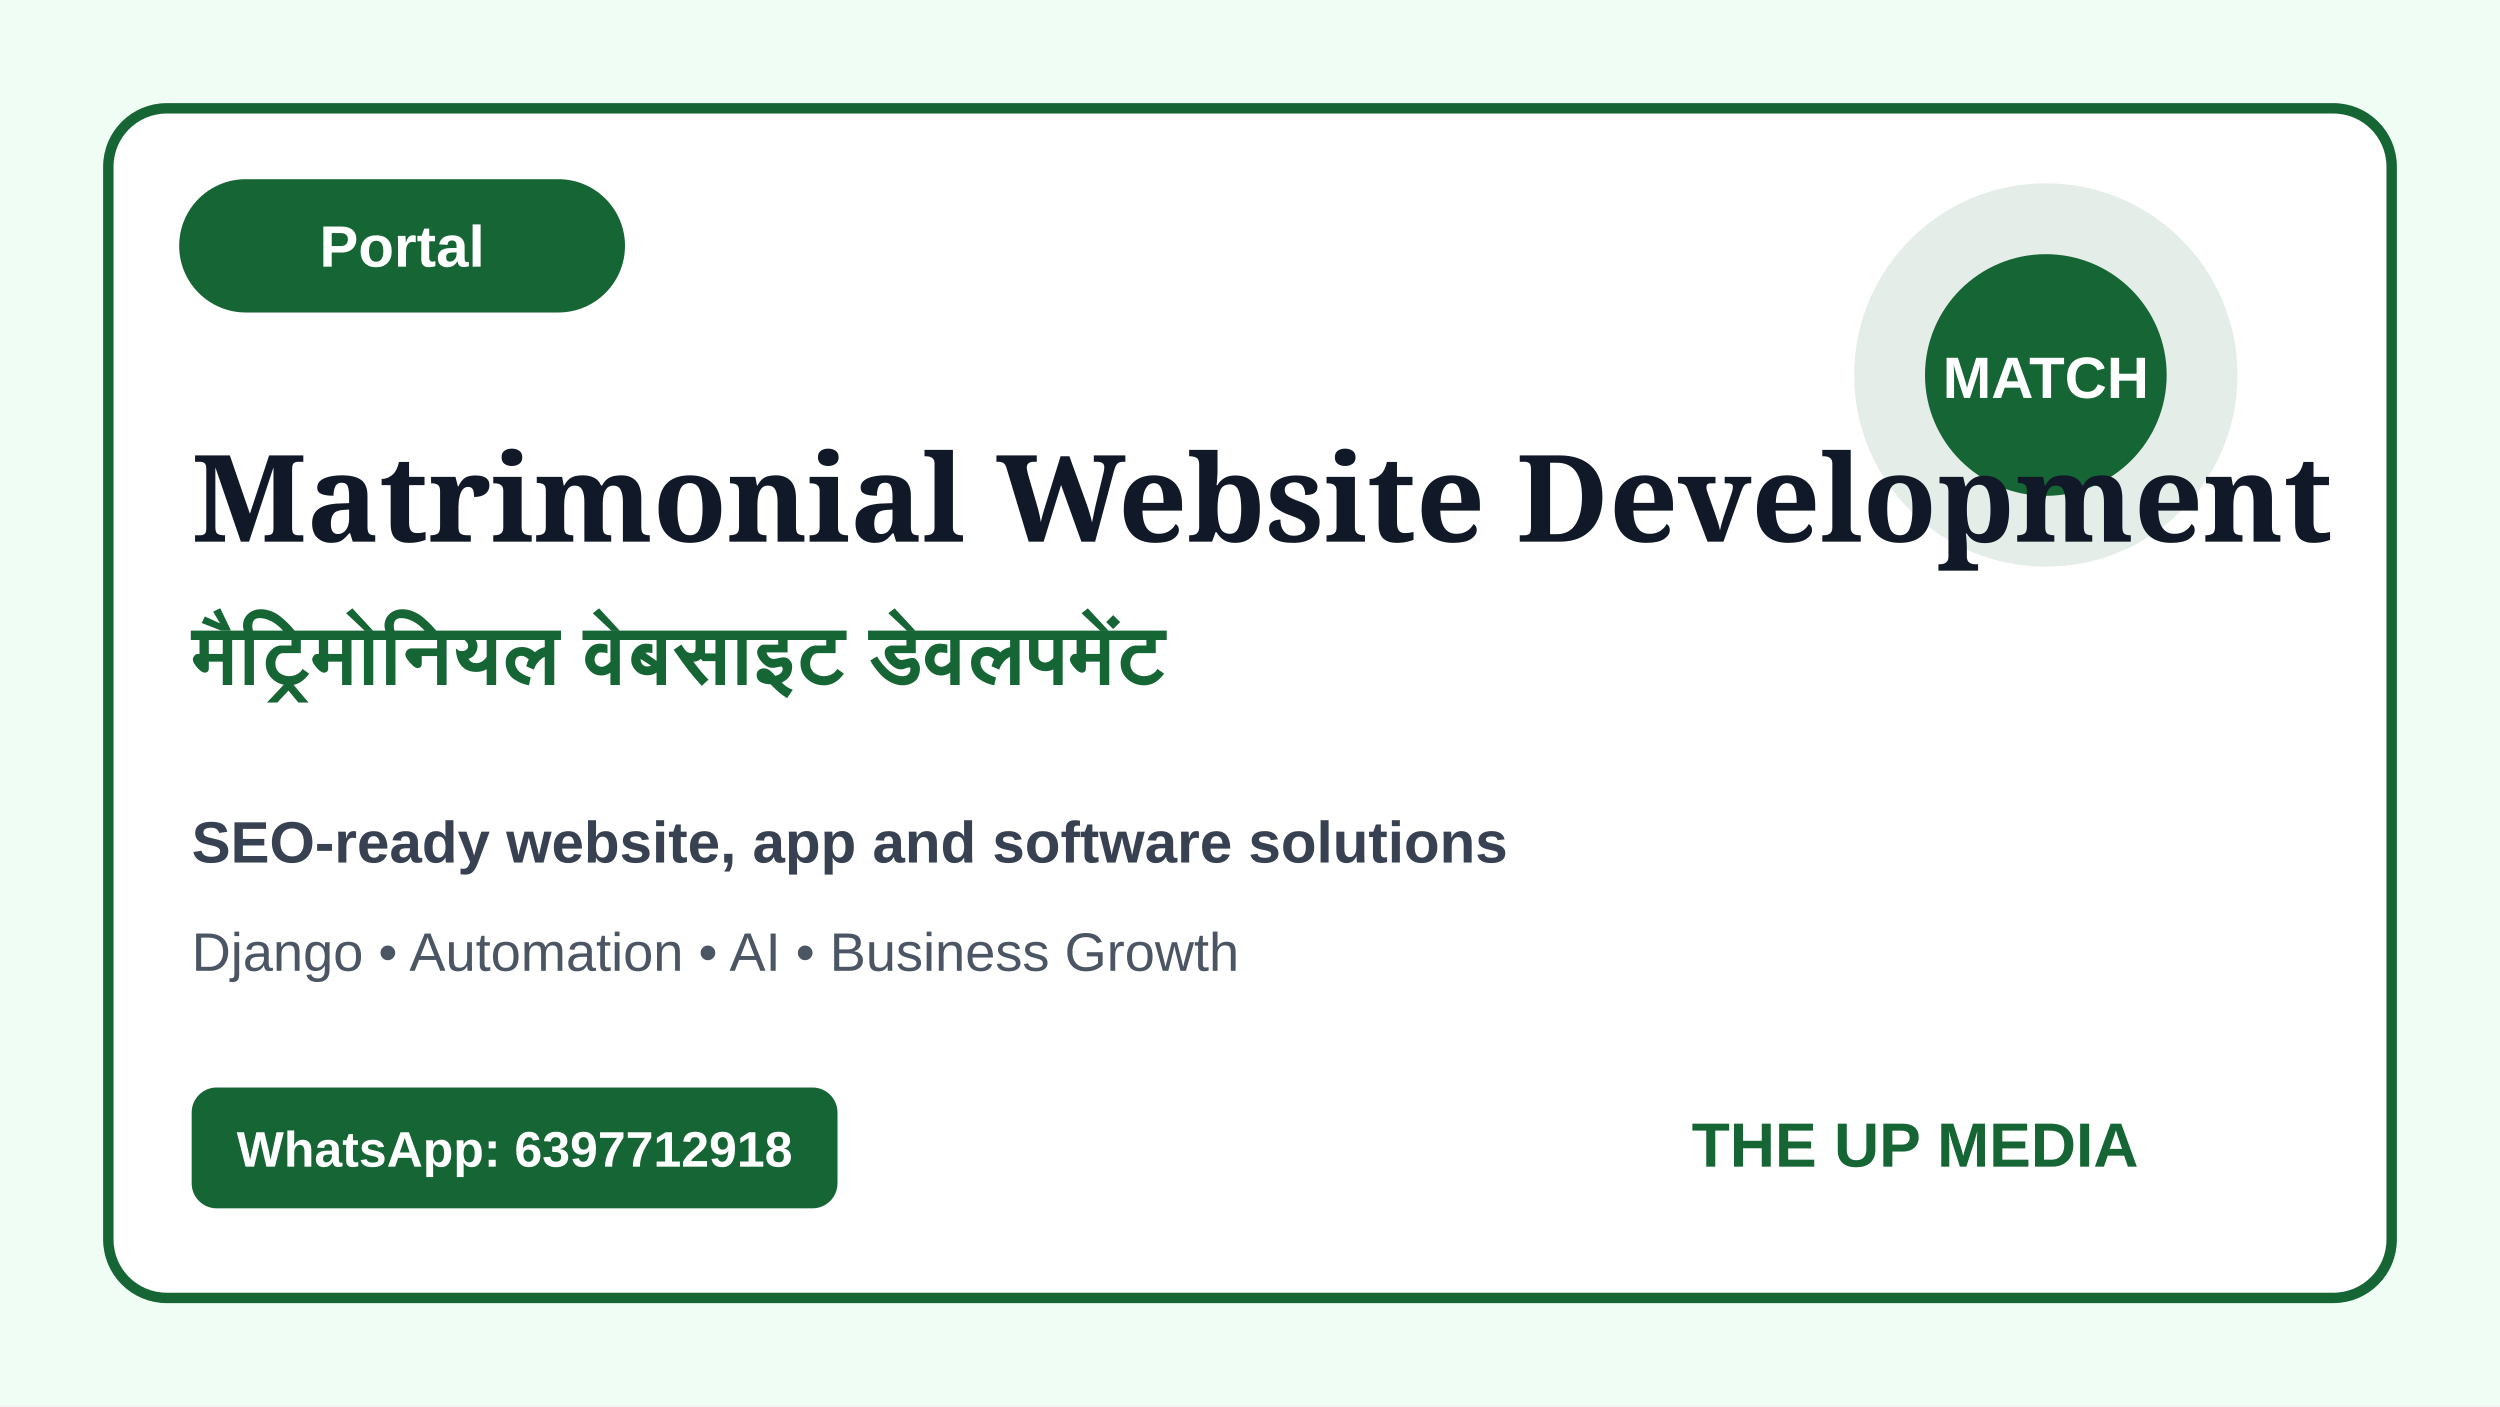
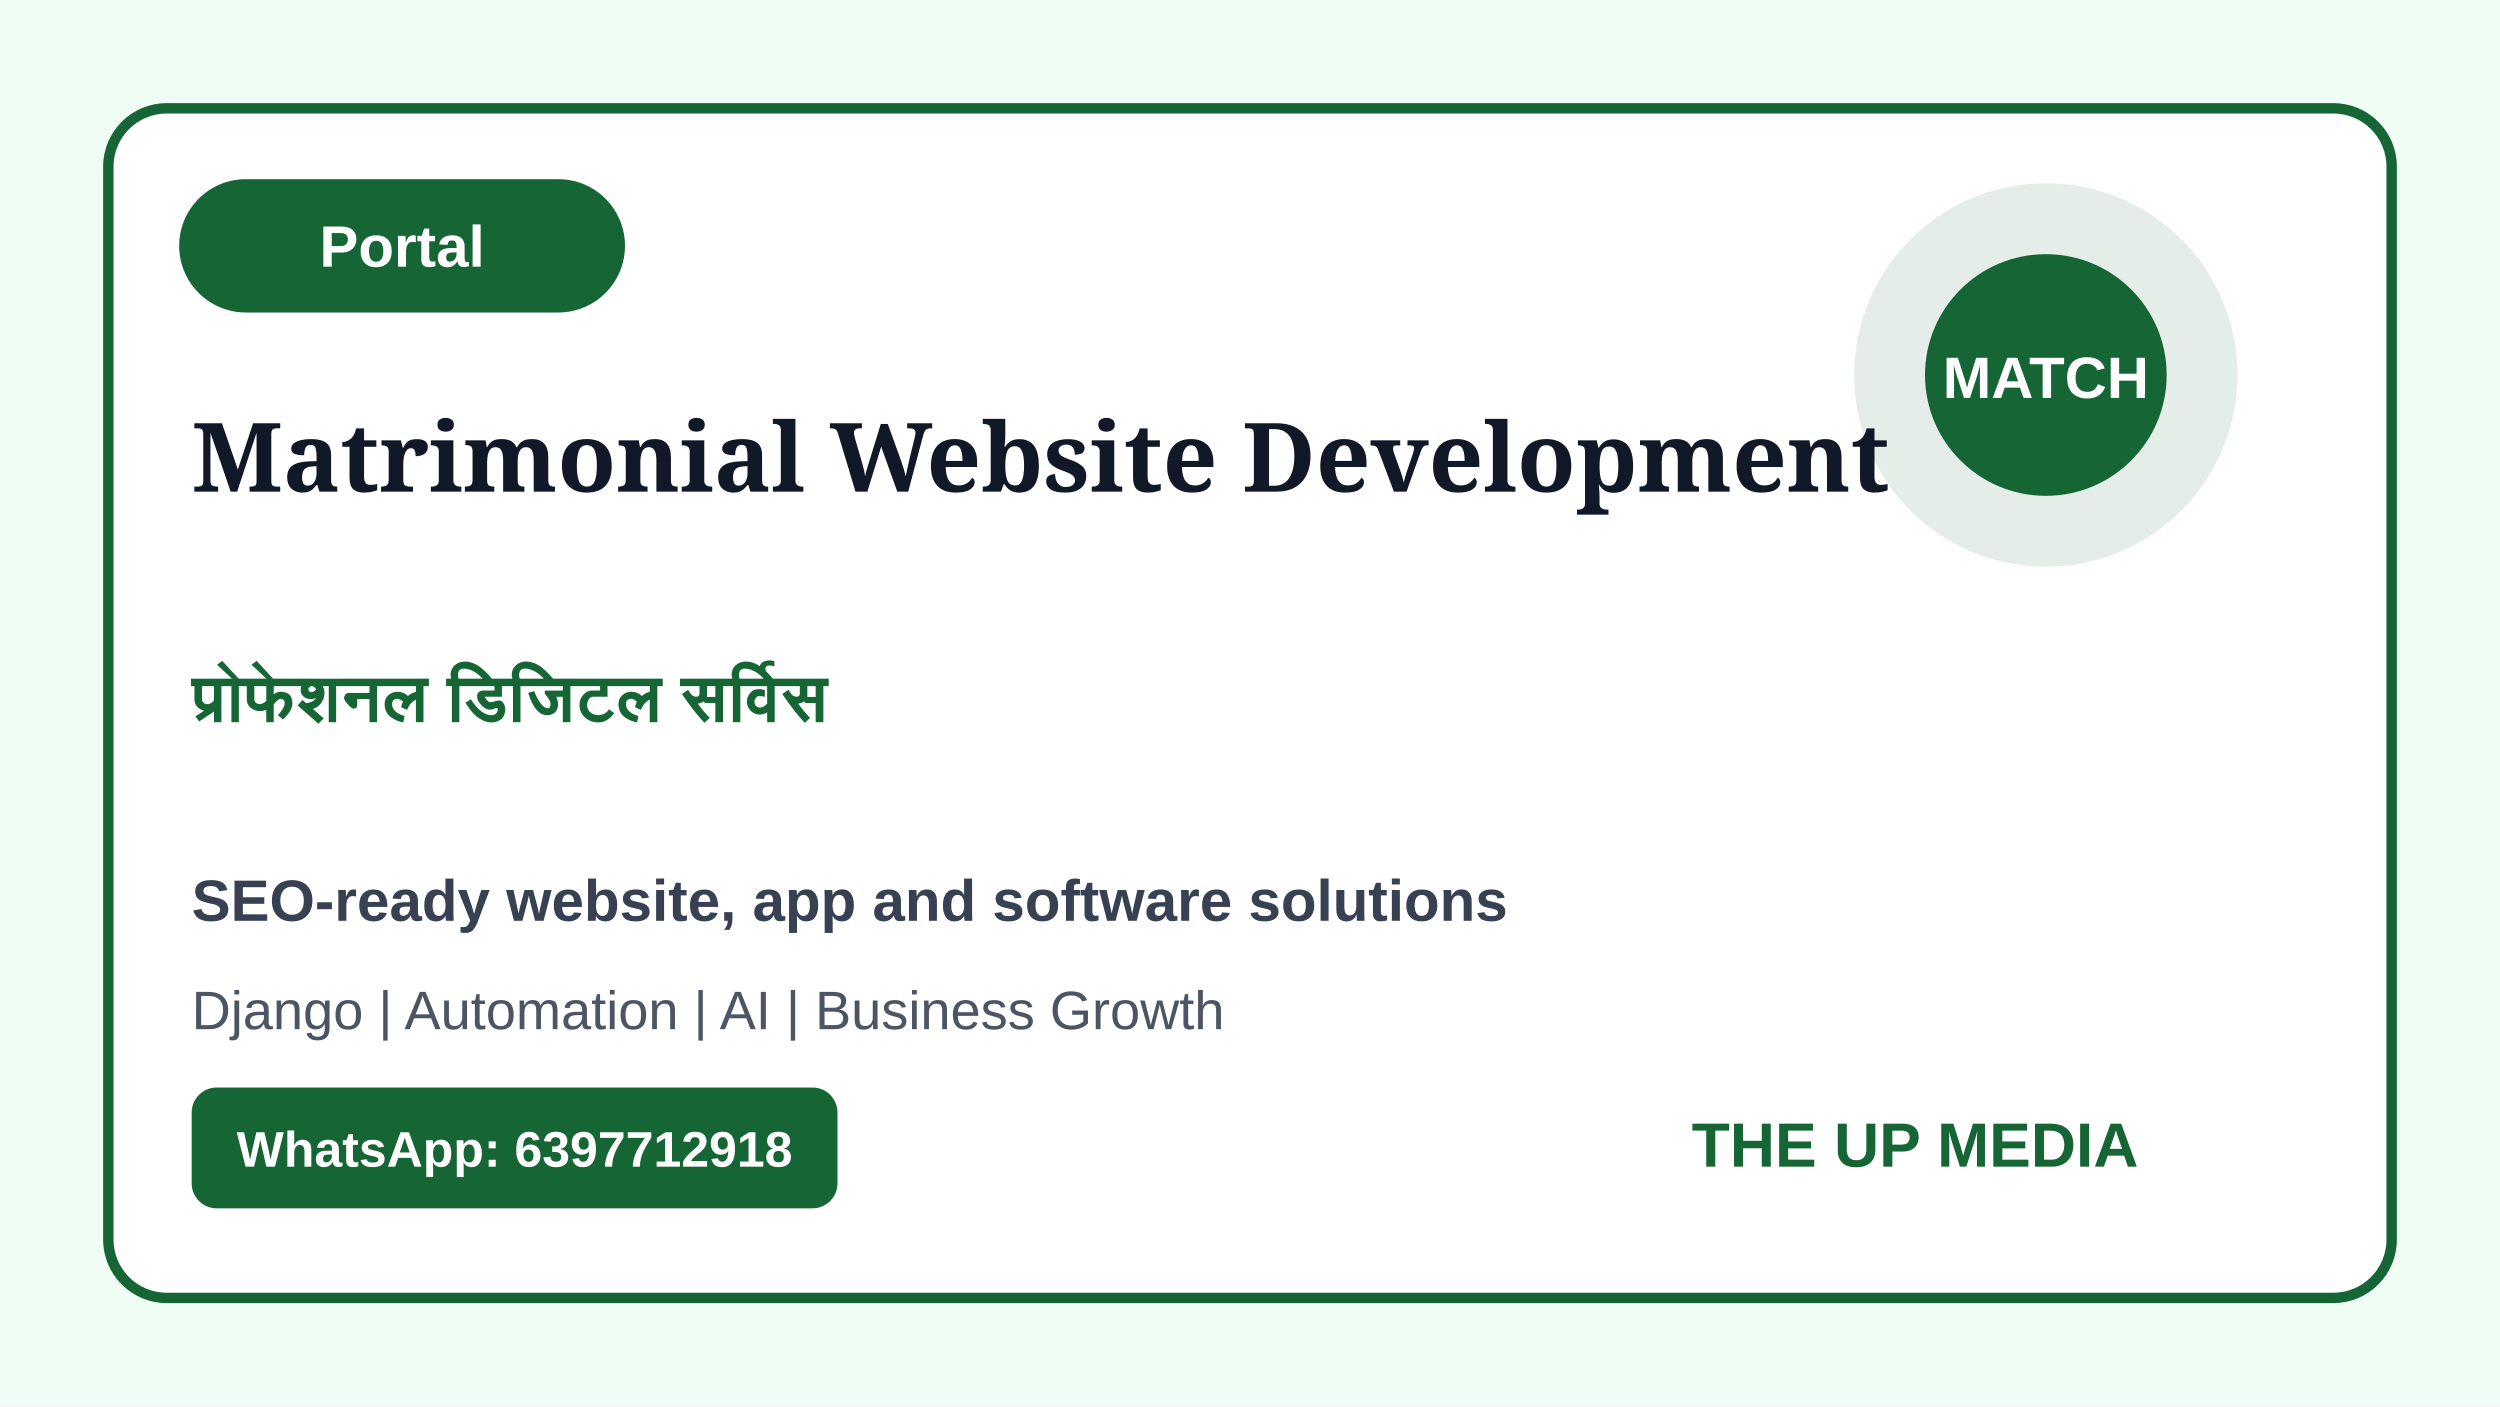
<svg xmlns="http://www.w3.org/2000/svg" width="1200" height="675" viewBox="0 0 1200 675" role="img" aria-label="Matrimonial Website Development">
  <rect width="1200" height="675" fill="#f0fdf4" />
  <rect x="52" y="52" width="1096" height="571" rx="28" fill="#ffffff" stroke="#166534" stroke-width="5" />
  <rect x="86" y="86" width="214" height="64" rx="32" fill="#166534" />
  <text x="193" y="128" text-anchor="middle" font-family="Arial, sans-serif" font-size="28" font-weight="800" fill="#ffffff">Portal</text>
  <circle cx="982" cy="180" r="92" fill="#166534" opacity="0.12" />
  <circle cx="982" cy="180" r="58" fill="#166534" />
  <text x="982" y="191" text-anchor="middle" font-family="Arial, sans-serif" font-size="28" font-weight="900" fill="#ffffff">MATCH</text>
-   <text x="92" y="260" font-family="Georgia, serif" font-size="58" font-weight="900" fill="#111827">Matrimonial Website Development</text>
-   <text x="92" y="328" font-family="Arial, sans-serif" font-size="40" font-weight="800" fill="#166534">मैट्रिमोनियल वेबसाइट डेवलपमेंट</text>
-   <text x="92" y="414" font-family="Arial, sans-serif" font-size="28" font-weight="700" fill="#374151">SEO-ready website, app and software solutions</text>
-   <text x="92" y="466" font-family="Arial, sans-serif" font-size="26" fill="#4b5563">Django • Automation • AI • Business Growth</text>
+   <text y="236" font-family="Georgia, serif" font-size="46" font-weight="900" fill="#111827">
+     <tspan x="92" dy="0">Matrimonial Website Development</tspan>
+   </text>
+   <text y="346" font-family="Arial, sans-serif" font-size="32" font-weight="800" fill="#166534">
+     <tspan x="92" dy="0">प्रोफेशनल डिजिटल सर्विस</tspan>
+   </text>
+   <text x="92" y="442" font-family="Arial, sans-serif" font-size="28" font-weight="700" fill="#374151">SEO-ready website, app and software solutions</text>
+   <text x="92" y="494" font-family="Arial, sans-serif" font-size="26" fill="#4b5563">Django | Automation | AI | Business Growth</text>
  <rect x="92" y="522" width="310" height="58" rx="12" fill="#166534" />
  <text x="247" y="560" text-anchor="middle" font-family="Arial, sans-serif" font-size="24" font-weight="800" fill="#ffffff">WhatsApp: 6397712918</text>
  <text x="812" y="560" font-family="Arial, sans-serif" font-size="30" font-weight="900" fill="#166534">THE UP MEDIA</text>
</svg>
